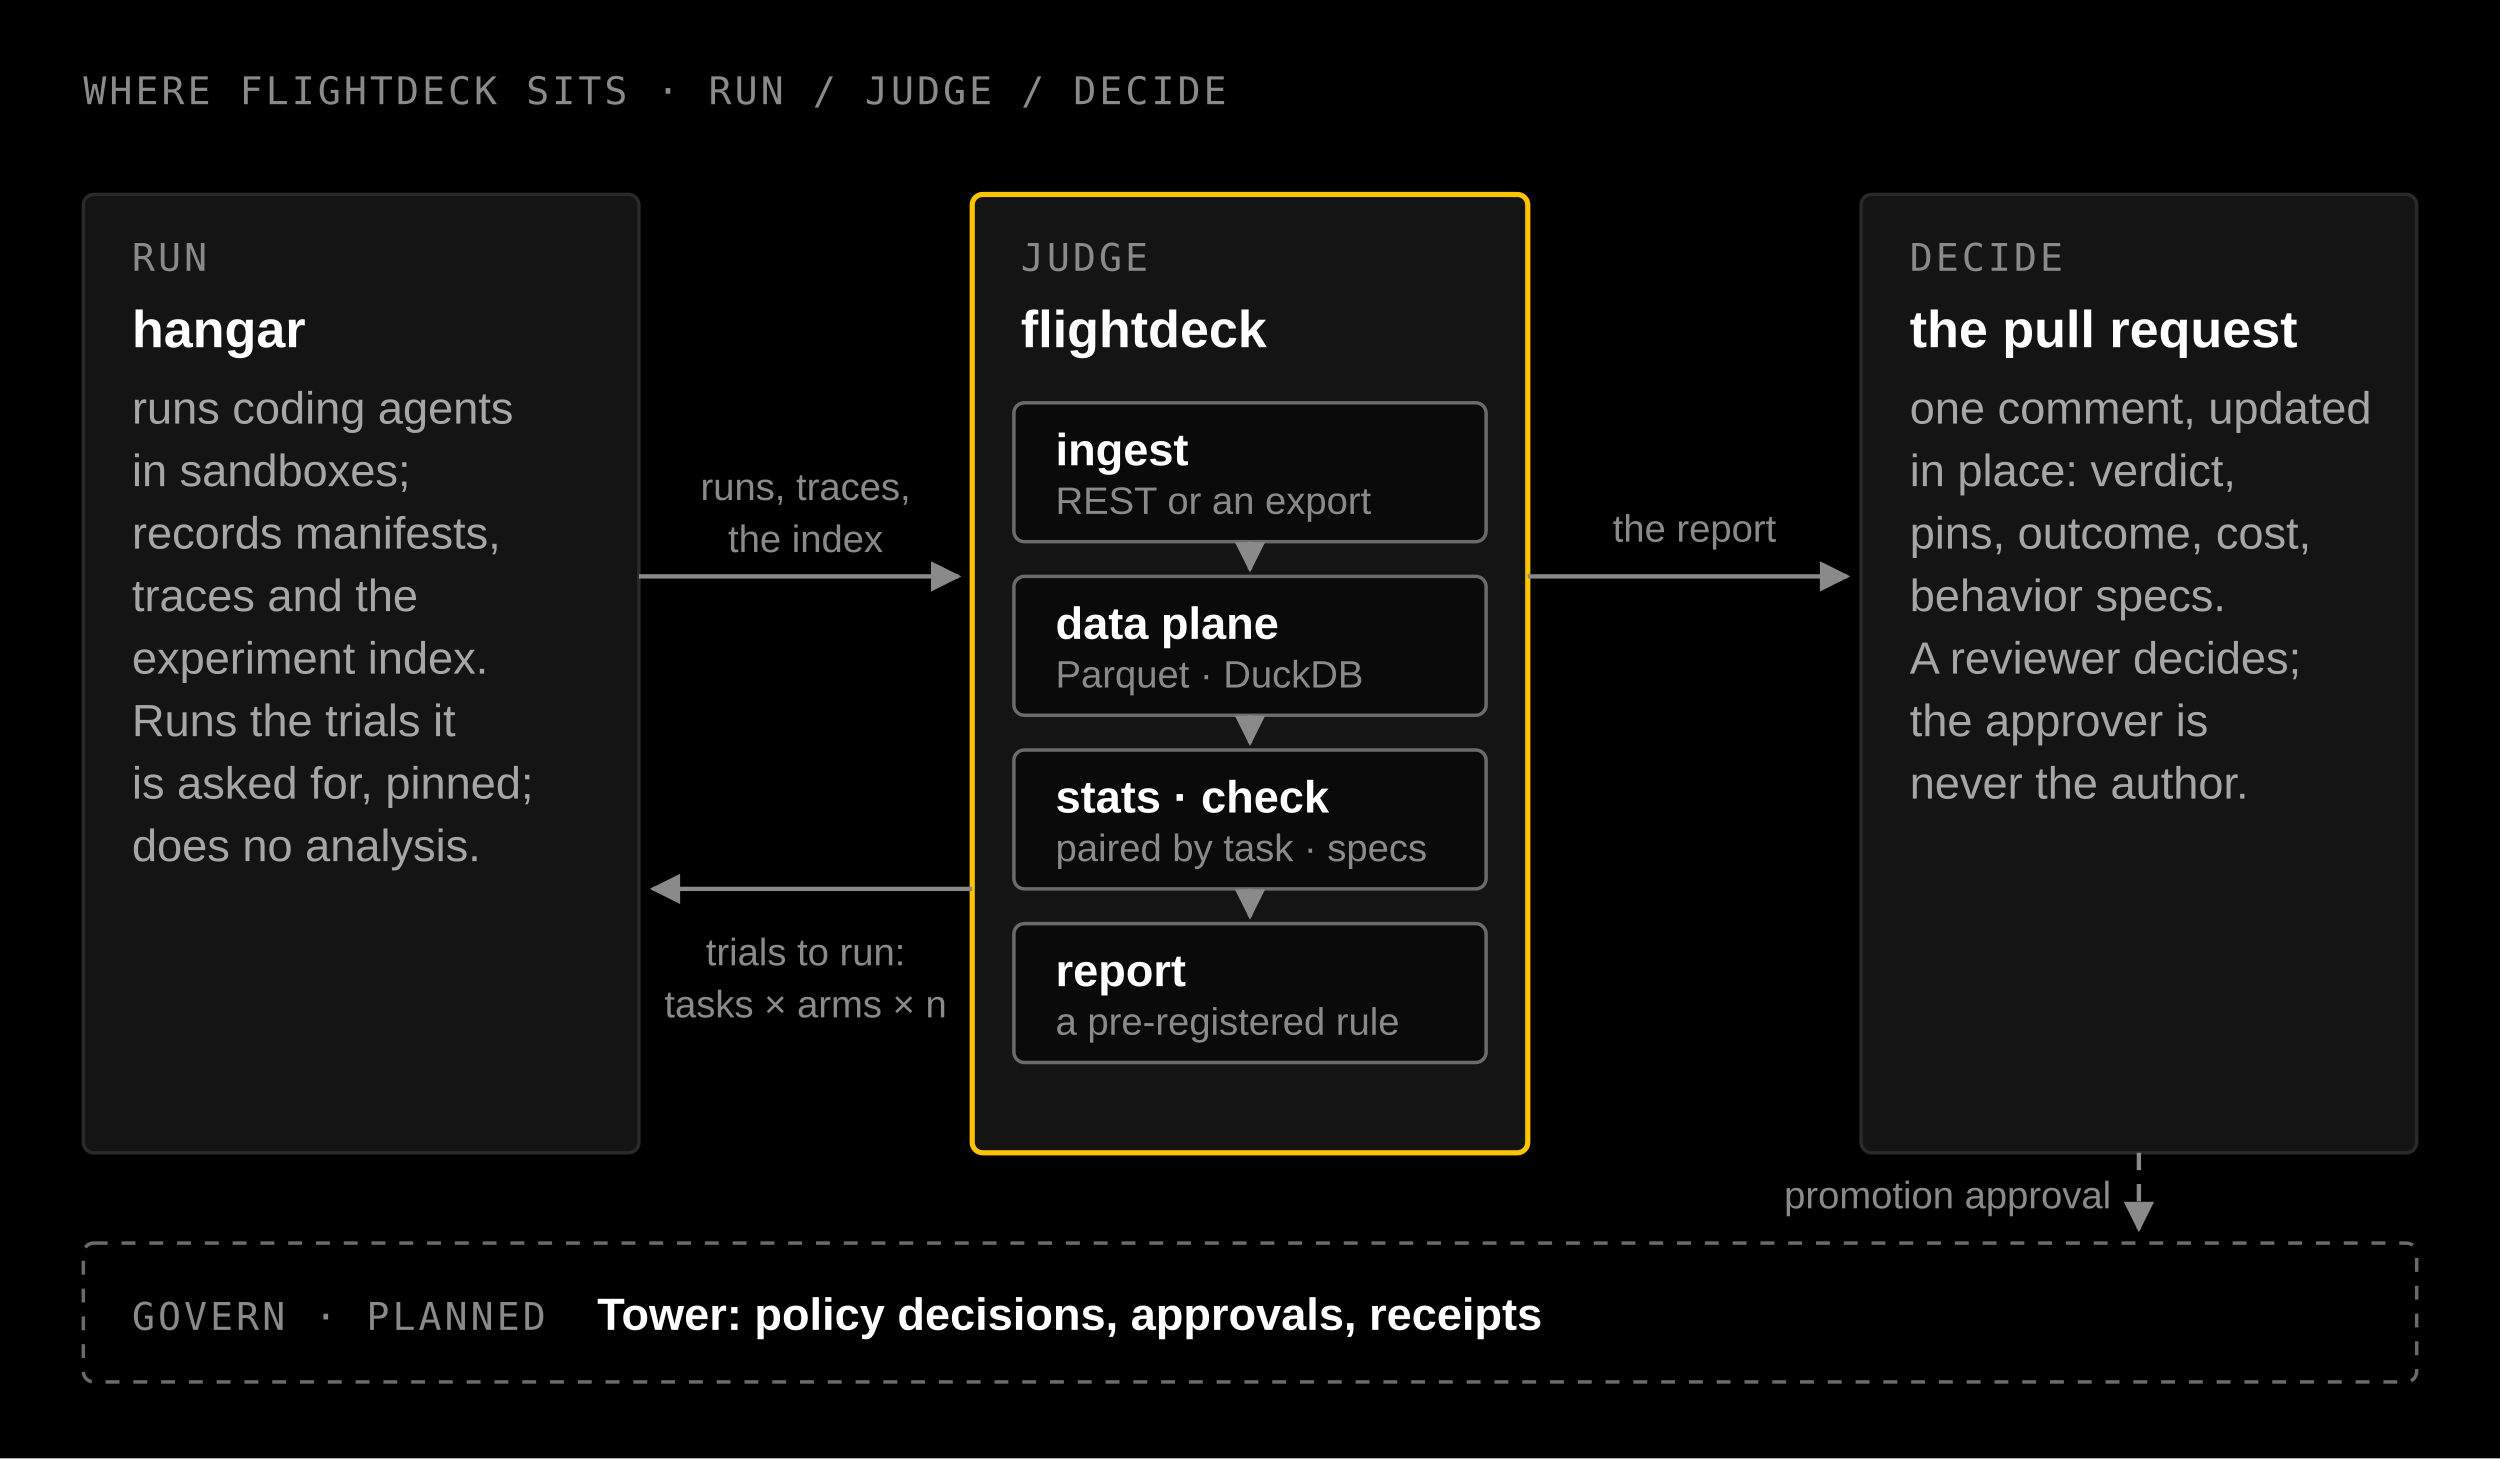
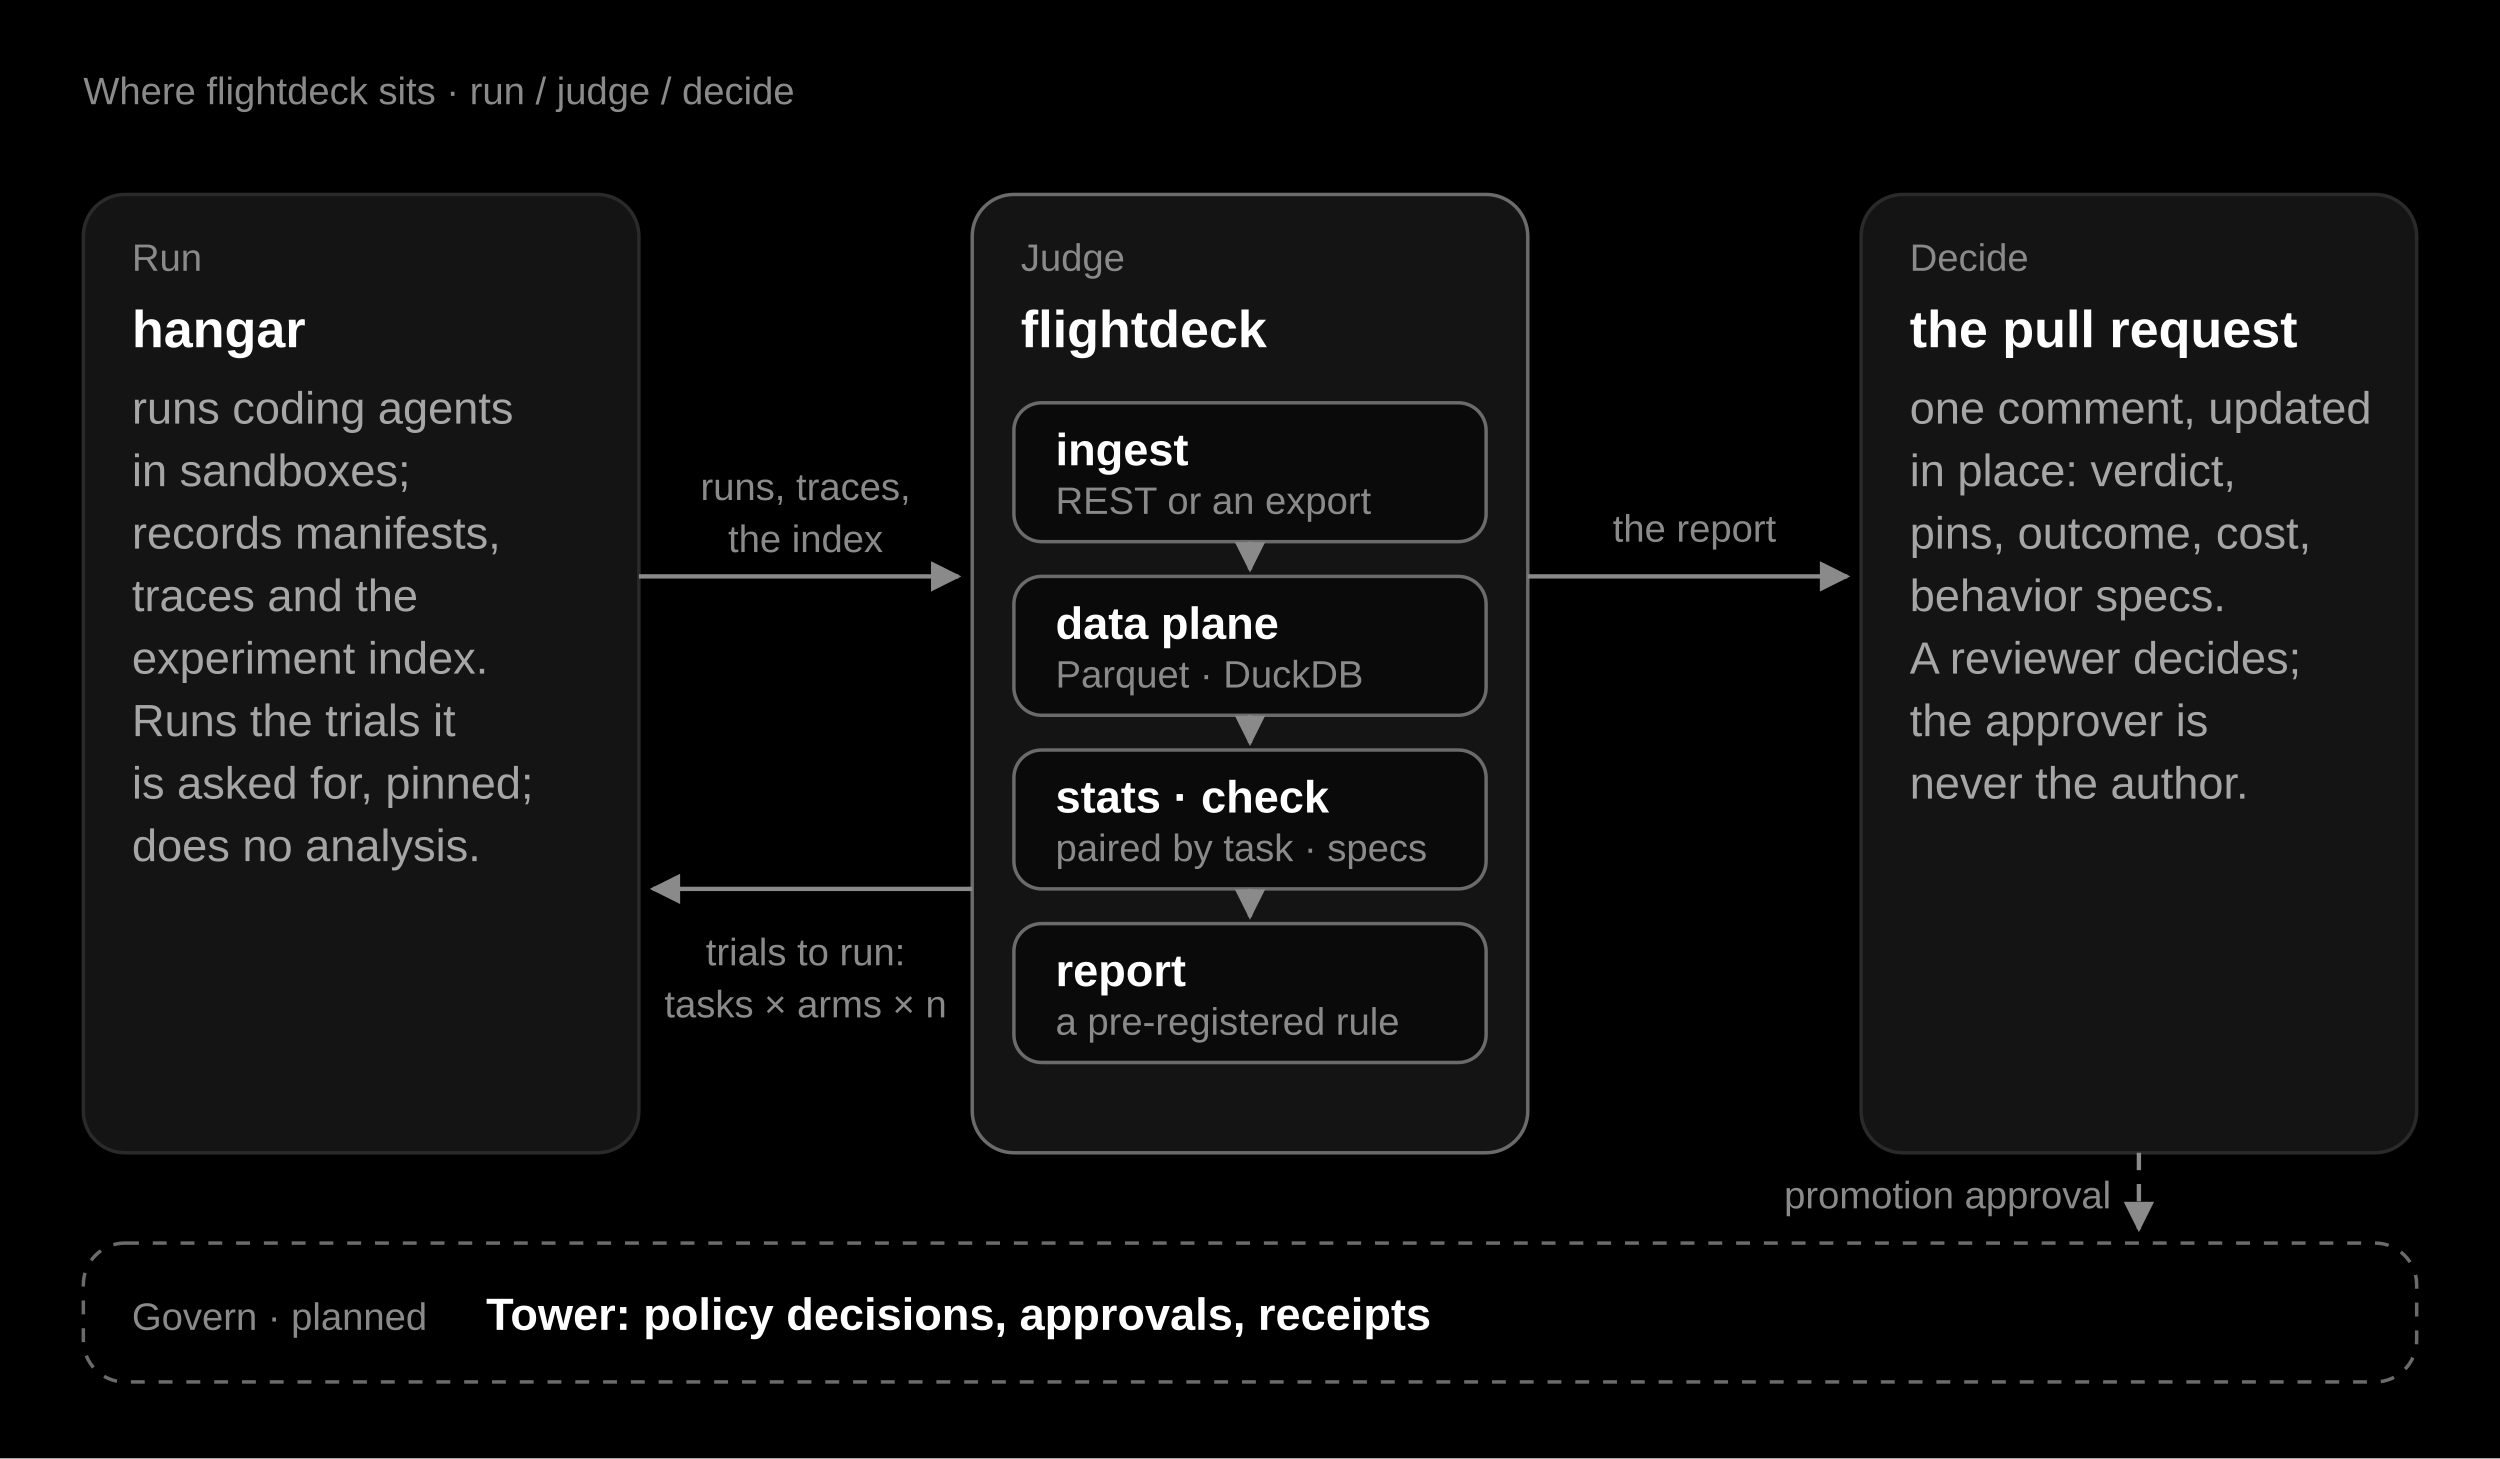
<svg xmlns="http://www.w3.org/2000/svg" class="fd-d" viewBox="0 0 720 420" width="720" height="420" style="max-width:100%;height:auto" role="img" aria-label="Where flightdeck sits: hangar runs, flightdeck judges, the pull request decides; Tower, planned, governs promotions">
-   <style>.fd-d .n{font:700 15px Archivo,'Helvetica Neue',Arial,sans-serif;font-stretch:125%;fill:var(--af-fg, #FFFFFF)}.fd-d .s{font:700 13px Archivo,'Helvetica Neue',Arial,sans-serif;font-stretch:125%;fill:var(--af-fg, #FFFFFF)}.fd-d .b{font:400 13px 'Red Hat Text','Helvetica Neue',Arial,sans-serif;fill:var(--af-fg-muted, #A6A6A6)}.fd-d .e{font:400 11px 'Red Hat Text','Helvetica Neue',Arial,sans-serif;fill:var(--af-fg-subtle, #8A8A8A)}.fd-d .l{font:500 11px 'DM Mono',ui-monospace,SFMono-Regular,Menlo,Consolas,monospace;letter-spacing:.08em;fill:var(--af-fg-subtle, #8A8A8A)}.fd-d .k{font:500 11px 'DM Mono',ui-monospace,SFMono-Regular,Menlo,Consolas,monospace;fill:var(--af-fg, #FFFFFF)}.fd-d .edge{fill:none;stroke:var(--af-fg-subtle, #8A8A8A);stroke-width:1.25}.fd-d .plan{fill:none;stroke:var(--af-fg-subtle, #8A8A8A);stroke-width:1.25;stroke-dasharray:5 4}</style>
+   <style>.fd-d .n{font:700 15px Archivo,'Helvetica Neue',Arial,sans-serif;font-stretch:125%;fill:var(--af-fg, #FFFFFF)}.fd-d .s{font:700 13px Archivo,'Helvetica Neue',Arial,sans-serif;font-stretch:125%;fill:var(--af-fg, #FFFFFF)}.fd-d .b{font:400 13px 'Red Hat Text','Helvetica Neue',Arial,sans-serif;fill:var(--af-fg-muted, #A6A6A6)}.fd-d .e{font:400 11px 'Red Hat Text','Helvetica Neue',Arial,sans-serif;fill:var(--af-fg-subtle, #8A8A8A)}.fd-d .l{font:500 11px 'Red Hat Text','Helvetica Neue',Arial,sans-serif;fill:var(--af-fg-subtle, #8A8A8A)}.fd-d .k{font:500 11px 'DM Mono',ui-monospace,SFMono-Regular,Menlo,Consolas,monospace;fill:var(--af-fg, #FFFFFF)}.fd-d .edge{fill:none;stroke:var(--af-fg-subtle, #8A8A8A);stroke-width:1.25}.fd-d .plan{fill:none;stroke:var(--af-fg-subtle, #8A8A8A);stroke-width:1.25;stroke-dasharray:5 4}</style>
  <defs>
    <marker id="suite-arrow" viewBox="0 0 10 10" refX="9" refY="5" markerWidth="7" markerHeight="7" orient="auto-start-reverse">
      <path d="M0 0L10 5L0 10z" fill="var(--af-fg-subtle, #8A8A8A)" />
    </marker>
  </defs>
  <rect width="720" height="420" fill="var(--af-canvas, #000000)" />
-   <text class="l" x="24" y="30">WHERE FLIGHTDECK SITS · RUN / JUDGE / DECIDE</text>
-   <rect x="24" y="56" width="160" height="276" rx="3" fill="var(--af-raised, #141414)" stroke="var(--af-line, #2A2A2A)" />
-   <text class="l" x="38" y="78">RUN</text>
+   <text class="l" x="24" y="30">Where flightdeck sits · run / judge / decide</text>
+   <rect x="24" y="56" width="160" height="276" rx="12" fill="var(--af-raised, #141414)" stroke="var(--af-line, #2A2A2A)" />
+   <text class="l" x="38" y="78">Run</text>
  <text class="n" x="38" y="100">hangar</text>
  <text class="b" x="38" y="122">runs coding agents</text>
  <text class="b" x="38" y="140">in sandboxes;</text>
  <text class="b" x="38" y="158">records manifests,</text>
  <text class="b" x="38" y="176">traces and the</text>
  <text class="b" x="38" y="194">experiment index.</text>
  <text class="b" x="38" y="212">Runs the trials it</text>
  <text class="b" x="38" y="230">is asked for, pinned;</text>
  <text class="b" x="38" y="248">does no analysis.</text>
-   <rect x="280" y="56" width="160" height="276" rx="3" fill="var(--af-raised, #141414)" stroke="var(--af-brand-line, #FFC400)" stroke-width="1.5" />
-   <text class="l" x="294" y="78">JUDGE</text>
+   <rect x="280" y="56" width="160" height="276" rx="12" fill="var(--af-raised, #141414)" stroke="var(--af-line-strong, #6B6B6B)" />
+   <text class="l" x="294" y="78">Judge</text>
  <text class="n" x="294" y="100">flightdeck</text>
-   <rect x="292" y="116" width="136" height="40" rx="3" fill="var(--af-surface, #0A0A0A)" stroke="var(--af-line-strong, #6B6B6B)" />
+   <rect x="292" y="116" width="136" height="40" rx="8" fill="var(--af-surface, #0A0A0A)" stroke="var(--af-line-strong, #6B6B6B)" />
  <text class="s" x="304" y="134">ingest</text>
  <text class="e" x="304" y="148">REST or an export</text>
-   <rect x="292" y="166" width="136" height="40" rx="3" fill="var(--af-surface, #0A0A0A)" stroke="var(--af-line-strong, #6B6B6B)" />
+   <rect x="292" y="166" width="136" height="40" rx="8" fill="var(--af-surface, #0A0A0A)" stroke="var(--af-line-strong, #6B6B6B)" />
  <text class="s" x="304" y="184">data plane</text>
  <text class="e" x="304" y="198">Parquet · DuckDB</text>
  <path class="edge" d="M360 156 V164" marker-end="url(#suite-arrow)" />
-   <rect x="292" y="216" width="136" height="40" rx="3" fill="var(--af-surface, #0A0A0A)" stroke="var(--af-line-strong, #6B6B6B)" />
+   <rect x="292" y="216" width="136" height="40" rx="8" fill="var(--af-surface, #0A0A0A)" stroke="var(--af-line-strong, #6B6B6B)" />
  <text class="s" x="304" y="234">stats · check</text>
  <text class="e" x="304" y="248">paired by task · specs</text>
  <path class="edge" d="M360 206 V214" marker-end="url(#suite-arrow)" />
-   <rect x="292" y="266" width="136" height="40" rx="3" fill="var(--af-surface, #0A0A0A)" stroke="var(--af-line-strong, #6B6B6B)" />
+   <rect x="292" y="266" width="136" height="40" rx="8" fill="var(--af-surface, #0A0A0A)" stroke="var(--af-line-strong, #6B6B6B)" />
  <text class="s" x="304" y="284">report</text>
  <text class="e" x="304" y="298">a pre-registered rule</text>
  <path class="edge" d="M360 256 V264" marker-end="url(#suite-arrow)" />
-   <rect x="536" y="56" width="160" height="276" rx="3" fill="var(--af-raised, #141414)" stroke="var(--af-line, #2A2A2A)" />
-   <text class="l" x="550" y="78">DECIDE</text>
+   <rect x="536" y="56" width="160" height="276" rx="12" fill="var(--af-raised, #141414)" stroke="var(--af-line, #2A2A2A)" />
+   <text class="l" x="550" y="78">Decide</text>
  <text class="n" x="550" y="100">the pull request</text>
  <text class="b" x="550" y="122">one comment, updated</text>
  <text class="b" x="550" y="140">in place: verdict,</text>
  <text class="b" x="550" y="158">pins, outcome, cost,</text>
  <text class="b" x="550" y="176">behavior specs.</text>
  <text class="b" x="550" y="194">A reviewer decides;</text>
  <text class="b" x="550" y="212">the approver is</text>
  <text class="b" x="550" y="230">never the author.</text>
  <path class="edge" d="M184 166 H276" marker-end="url(#suite-arrow)" />
  <text class="e" x="232" y="144" text-anchor="middle">runs, traces,</text>
  <text class="e" x="232" y="159" text-anchor="middle">the index</text>
  <path class="edge" d="M280 256 H188" marker-end="url(#suite-arrow)" />
  <text class="e" x="232" y="278" text-anchor="middle">trials to run:</text>
  <text class="e" x="232" y="293" text-anchor="middle">tasks × arms × n</text>
  <path class="edge" d="M440 166 H532" marker-end="url(#suite-arrow)" />
  <text class="e" x="488" y="156" text-anchor="middle">the report</text>
-   <rect x="24" y="358" width="672" height="40" rx="3" fill="var(--af-raised, #141414)" stroke="var(--af-line-strong, #6B6B6B)" stroke-dasharray="4 4" fill-opacity="0" />
+   <rect x="24" y="358" width="672" height="40" rx="12" fill="var(--af-raised, #141414)" stroke="var(--af-line-strong, #6B6B6B)" stroke-dasharray="4 4" fill-opacity="0" />
  <text class="n" x="38" y="384" />
-   <text class="l" x="38" y="383" text-anchor="start">GOVERN · PLANNED</text>
-   <text class="s" x="172" y="383" text-anchor="start">Tower: policy decisions, approvals, receipts</text>
+   <text class="l" x="38" y="383" text-anchor="start">Govern · planned</text>
+   <text class="s" x="140" y="383" text-anchor="start">Tower: policy decisions, approvals, receipts</text>
  <path class="plan" d="M616 332 V354" marker-end="url(#suite-arrow)" />
  <text class="e" x="608" y="348" text-anchor="end">promotion approval</text>
</svg>
